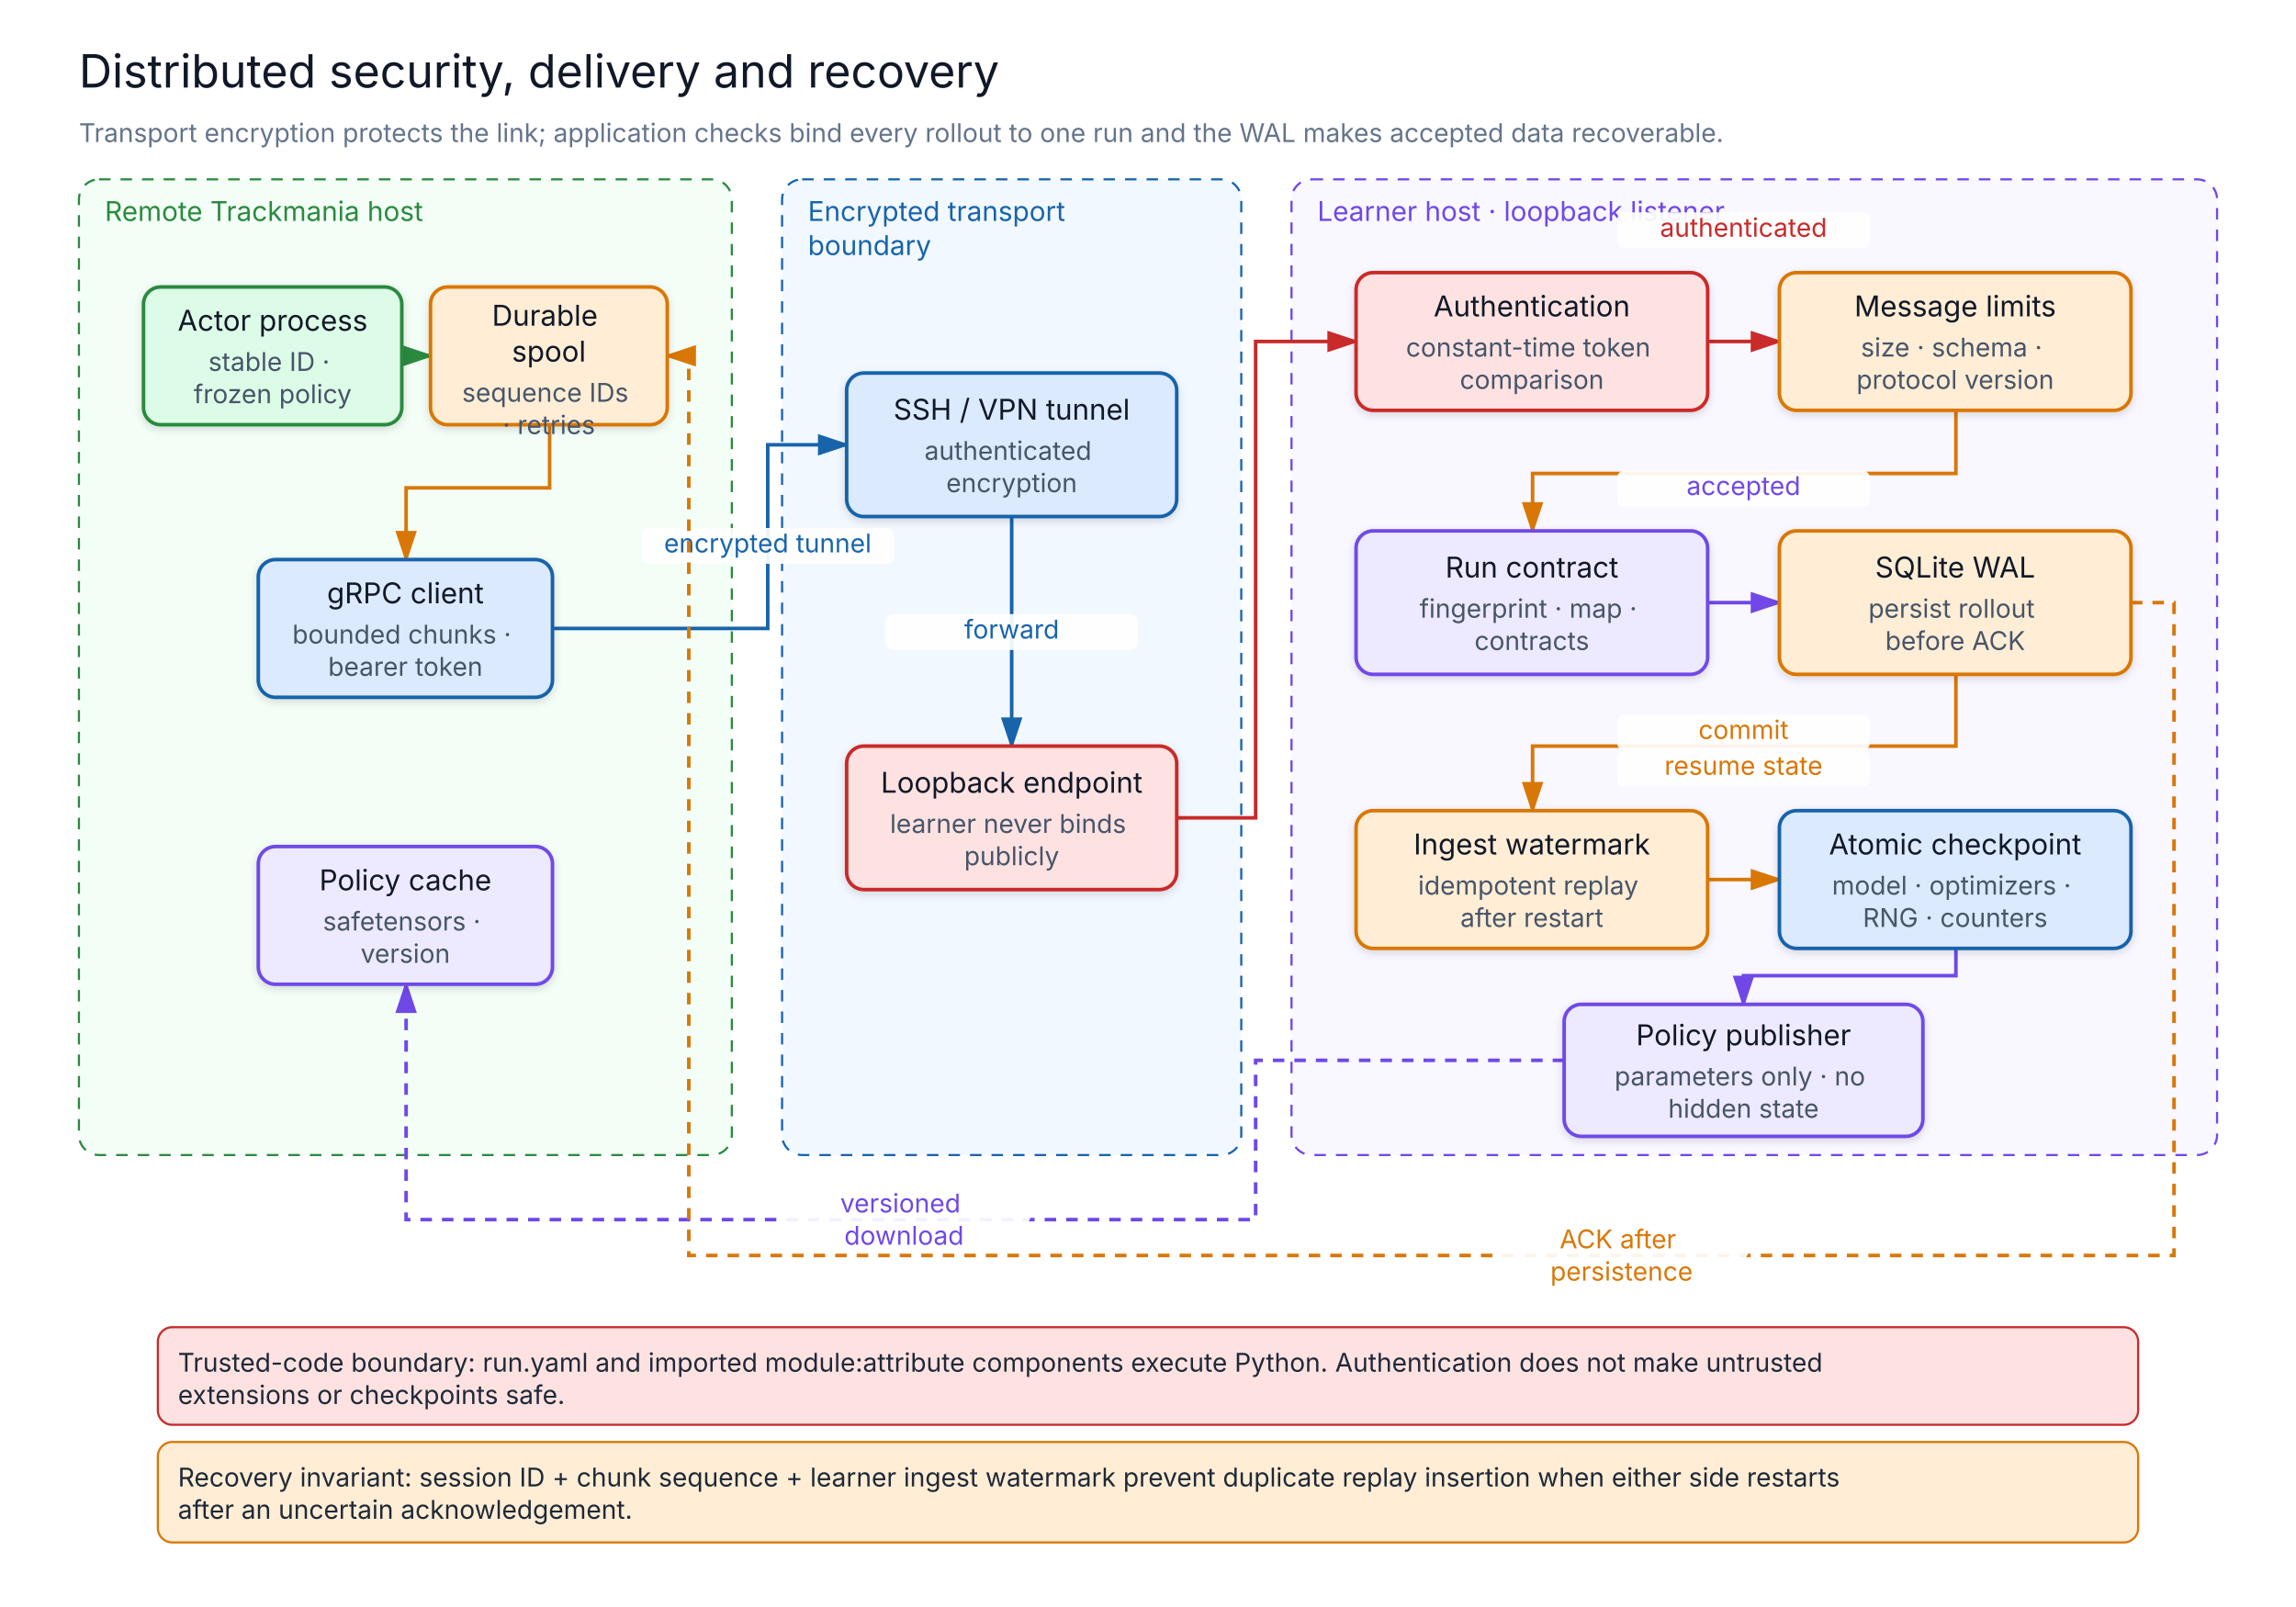
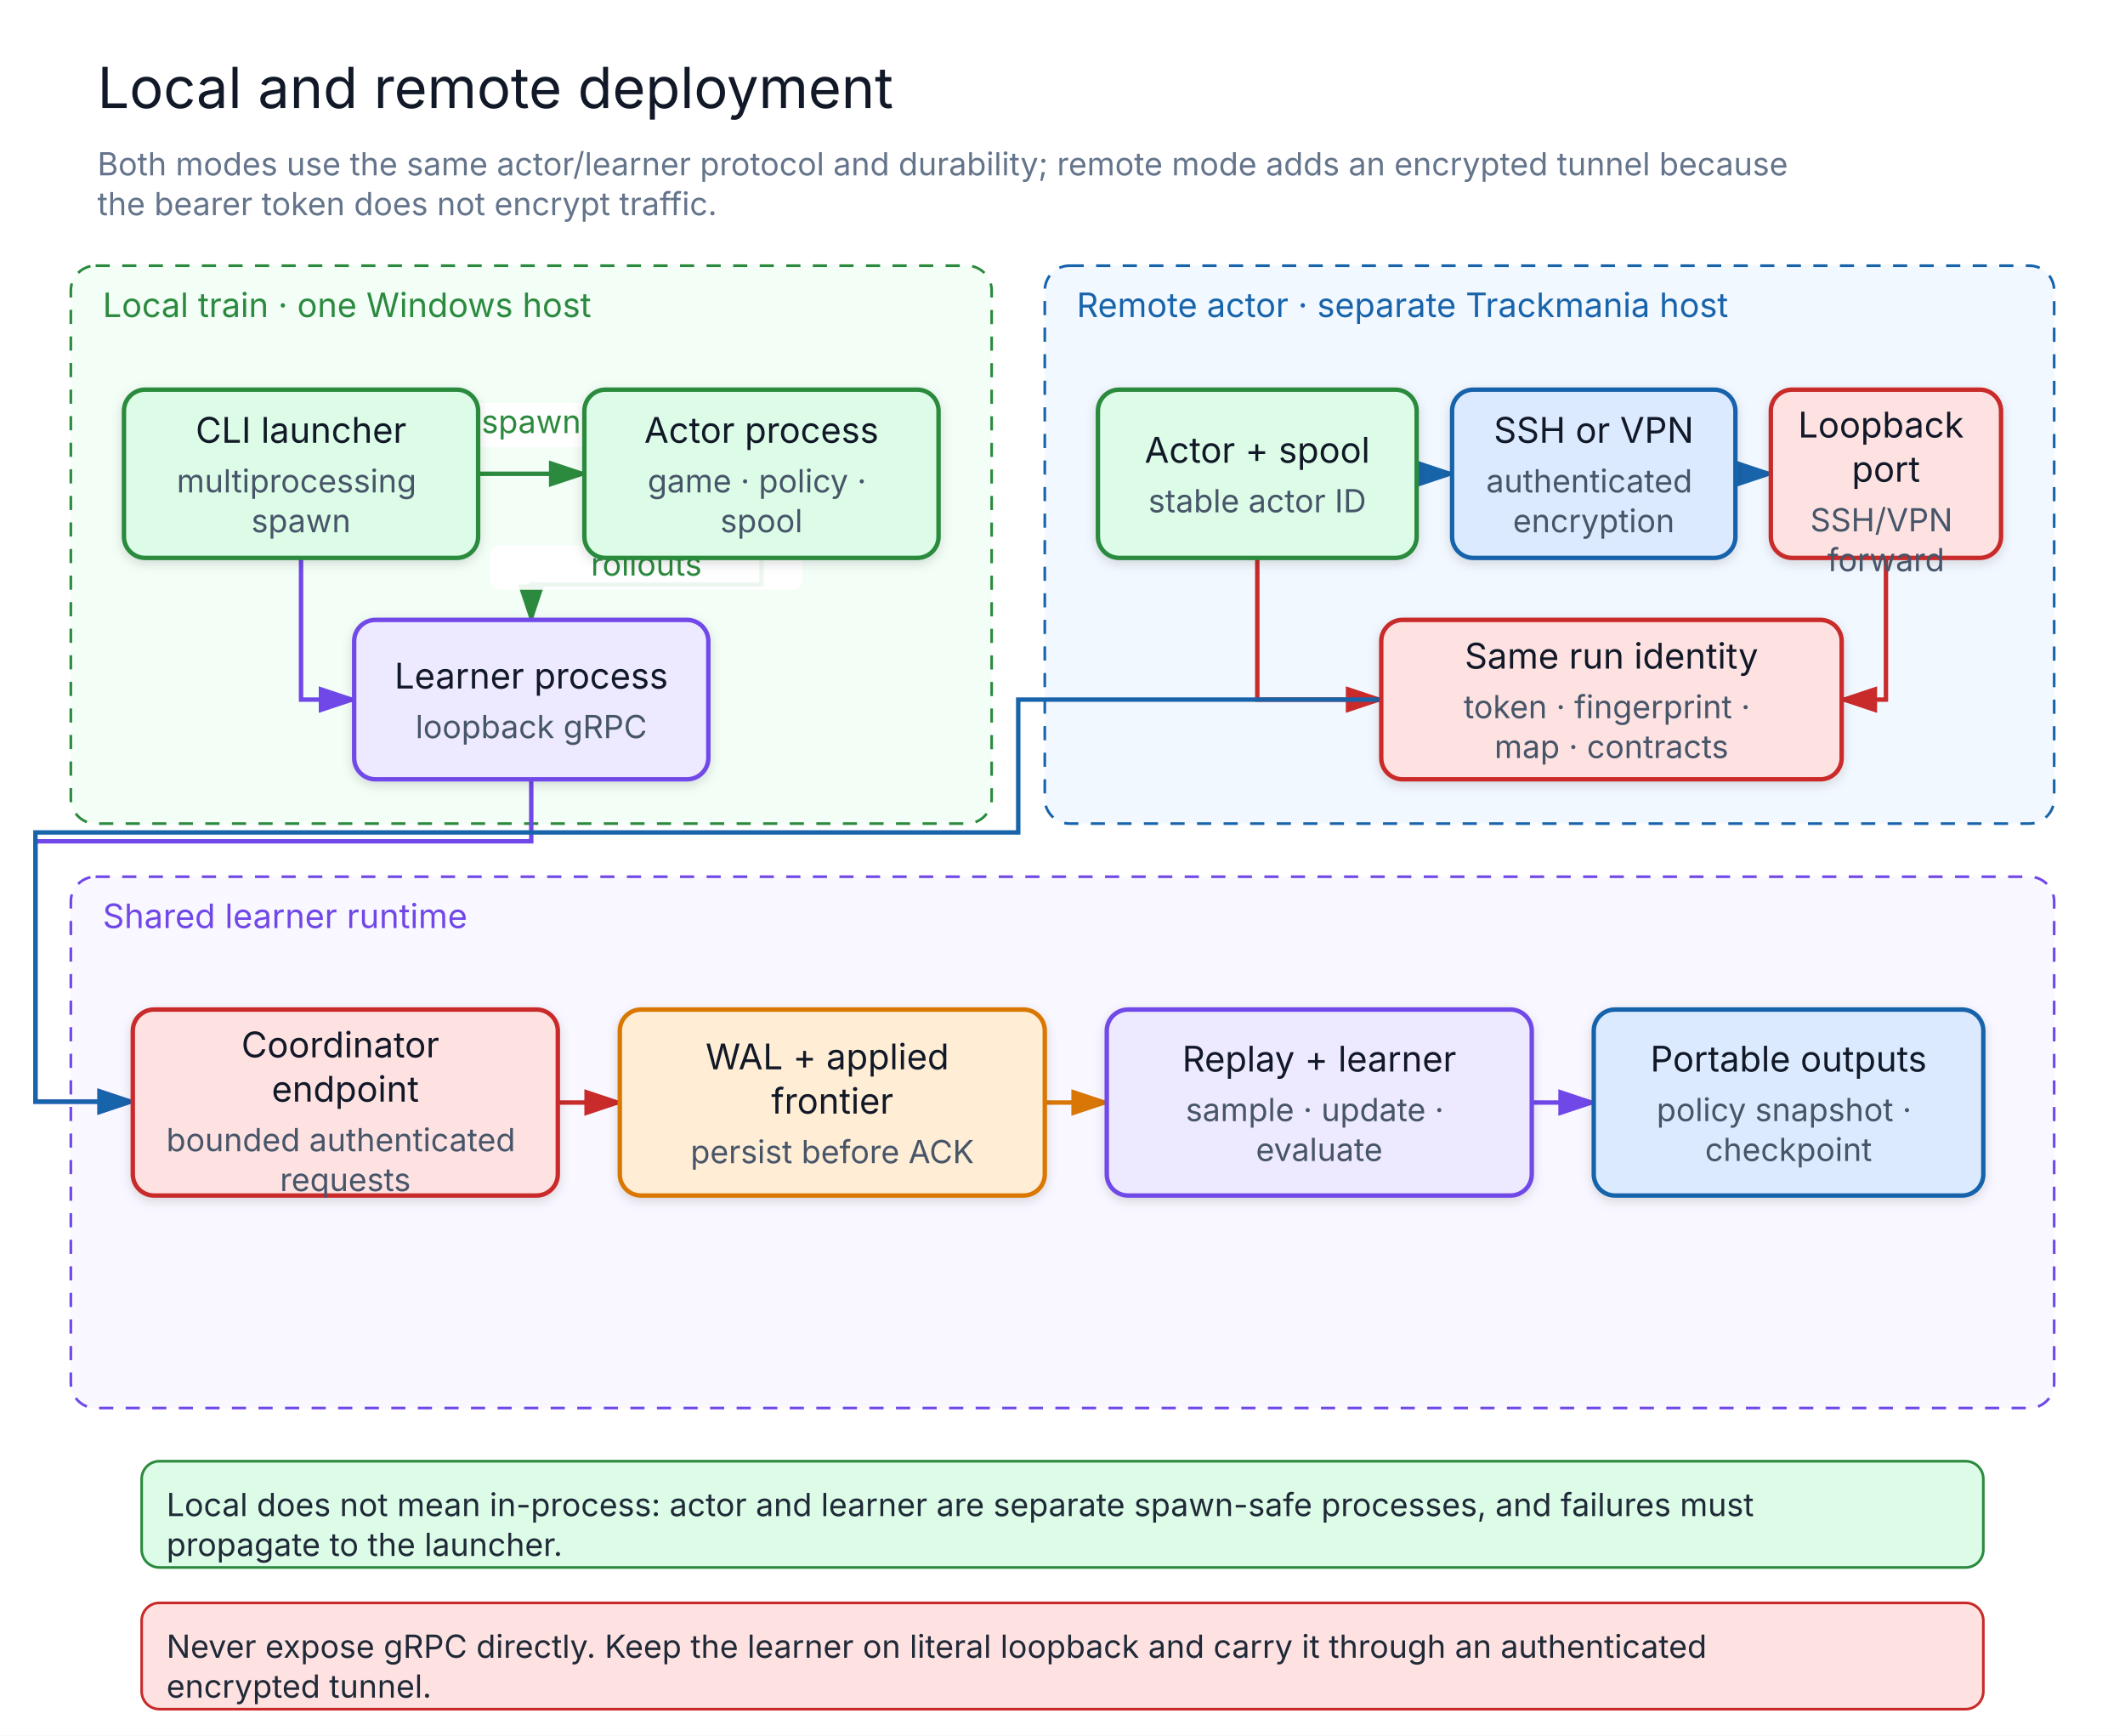
- <svg xmlns="http://www.w3.org/2000/svg" width="1600" height="1120" viewBox="0 0 1600 1120">
+ <svg xmlns="http://www.w3.org/2000/svg" width="1200" height="980" viewBox="0 0 1200 980">
  <defs>
    <marker id="arrow" markerWidth="10" markerHeight="10" refX="8" refY="3" orient="auto">
      <path d="M0,0 L0,6 L9,3 z" fill="context-stroke" />
    </marker>
    <filter id="shadow" x="-20%" y="-20%" width="140%" height="140%">
      <feDropShadow dx="0" dy="2" stdDeviation="3" flood-opacity=".14" />
    </filter>
  </defs>
  <rect width="100%" height="100%" fill="#ffffff" />
  <text x="55" y="61" text-anchor="start" font-family="Inter,Arial,sans-serif" font-size="32" fill="#111827">
-     <tspan x="55" dy="0">Distributed security, delivery and recovery</tspan>
+     <tspan x="55" dy="0">Local and remote deployment</tspan>
  </text>
  <text x="55" y="99" text-anchor="start" font-family="Inter,Arial,sans-serif" font-size="18" fill="#64748b">
-     <tspan x="55" dy="0">Transport encryption protects the link; application checks bind every rollout to one run and the WAL makes accepted data recoverable.</tspan>
+     <tspan x="55" dy="0">Both modes use the same actor/learner protocol and durability; remote mode adds an encrypted tunnel because</tspan>
+     <tspan x="55" dy="22.5">the bearer token does not encrypt traffic.</tspan>
  </text>
-   <rect x="55" y="125" width="455" height="680" rx="14" fill="#dcfce7" fill-opacity=".35" stroke="#2b8a3e" stroke-width="1.5" stroke-dasharray="8 7" />
-   <text x="73" y="154" text-anchor="start" font-family="Inter,Arial,sans-serif" font-size="19" fill="#2b8a3e">
-     <tspan x="73" dy="0">Remote Trackmania host</tspan>
+   <rect x="40" y="150" width="520" height="315" rx="14" fill="#dcfce7" fill-opacity=".35" stroke="#2b8a3e" stroke-width="1.5" stroke-dasharray="8 7" />
+   <text x="58" y="179" text-anchor="start" font-family="Inter,Arial,sans-serif" font-size="19" fill="#2b8a3e">
+     <tspan x="58" dy="0">Local train · one Windows host</tspan>
  </text>
-   <rect x="545" y="125" width="320" height="680" rx="14" fill="#dbeafe" fill-opacity=".35" stroke="#1864ab" stroke-width="1.5" stroke-dasharray="8 7" />
-   <text x="563" y="154" text-anchor="start" font-family="Inter,Arial,sans-serif" font-size="19" fill="#1864ab">
-     <tspan x="563" dy="0">Encrypted transport</tspan>
-     <tspan x="563" dy="23.75">boundary</tspan>
+   <rect x="590" y="150" width="570" height="315" rx="14" fill="#dbeafe" fill-opacity=".35" stroke="#1864ab" stroke-width="1.5" stroke-dasharray="8 7" />
+   <text x="608" y="179" text-anchor="start" font-family="Inter,Arial,sans-serif" font-size="19" fill="#1864ab">
+     <tspan x="608" dy="0">Remote actor · separate Trackmania host</tspan>
  </text>
-   <rect x="900" y="125" width="645" height="680" rx="14" fill="#ede9fe" fill-opacity=".35" stroke="#7048e8" stroke-width="1.5" stroke-dasharray="8 7" />
-   <text x="918" y="154" text-anchor="start" font-family="Inter,Arial,sans-serif" font-size="19" fill="#7048e8">
-     <tspan x="918" dy="0">Learner host · loopback listener</tspan>
+   <rect x="40" y="495" width="1120" height="300" rx="14" fill="#ede9fe" fill-opacity=".35" stroke="#7048e8" stroke-width="1.5" stroke-dasharray="8 7" />
+   <text x="58" y="524" text-anchor="start" font-family="Inter,Arial,sans-serif" font-size="19" fill="#7048e8">
+     <tspan x="58" dy="0">Shared learner runtime</tspan>
  </text>
-   <polyline points="280,248.0 300,248.0" fill="none" stroke="#2b8a3e" stroke-width="2.5" marker-end="url(#arrow)" />
-   <polyline points="383,296 383,340 283,340 283,390" fill="none" stroke="#d97706" stroke-width="2.5" marker-end="url(#arrow)" />
-   <polyline points="385,438 535,438 535,310 590,310" fill="none" stroke="#1864ab" stroke-width="2.5" marker-end="url(#arrow)" />
-   <rect x="447" y="368" width="176" height="25" rx="5" fill="#ffffff" fill-opacity=".92" />
-   <text x="535.0" y="385" text-anchor="middle" font-family="Inter,Arial,sans-serif" font-size="18" fill="#1864ab">
-     <tspan x="535.0" dy="0">encrypted tunnel</tspan>
+   <polyline points="270,267.5 330,267.5" fill="none" stroke="#2b8a3e" stroke-width="2.5" marker-end="url(#arrow)" />
+   <rect x="212.0" y="227.5" width="176" height="25" rx="5" fill="#ffffff" fill-opacity=".92" />
+   <text x="300.0" y="244.5" text-anchor="middle" font-family="Inter,Arial,sans-serif" font-size="18" fill="#2b8a3e">
+     <tspan x="300.0" dy="0">spawn</tspan>
  </text>
-   <polyline points="705,360 705,520" fill="none" stroke="#1864ab" stroke-width="2.5" marker-end="url(#arrow)" />
-   <rect x="617" y="428" width="176" height="25" rx="5" fill="#ffffff" fill-opacity=".92" />
-   <text x="705.0" y="445" text-anchor="middle" font-family="Inter,Arial,sans-serif" font-size="18" fill="#1864ab">
-     <tspan x="705.0" dy="0">forward</tspan>
+   <polyline points="170,315 170,395 200,395" fill="none" stroke="#7048e8" stroke-width="2.5" marker-end="url(#arrow)" />
+   <polyline points="430,315 430,330 300,330 300,350" fill="none" stroke="#2b8a3e" stroke-width="2.5" marker-end="url(#arrow)" />
+   <rect x="277" y="308" width="176" height="25" rx="5" fill="#ffffff" fill-opacity=".92" />
+   <text x="365.0" y="325" text-anchor="middle" font-family="Inter,Arial,sans-serif" font-size="18" fill="#2b8a3e">
+     <tspan x="365.0" dy="0">rollouts</tspan>
  </text>
-   <polyline points="820,570 875,570 875,238 945,238" fill="none" stroke="#c92a2a" stroke-width="2.5" marker-end="url(#arrow)" />
-   <polyline points="1190,238.0 1240,238.0" fill="none" stroke="#c92a2a" stroke-width="2.5" marker-end="url(#arrow)" />
-   <rect x="1127" y="148" width="176" height="25" rx="5" fill="#ffffff" fill-opacity=".92" />
-   <text x="1215.0" y="165" text-anchor="middle" font-family="Inter,Arial,sans-serif" font-size="18" fill="#c92a2a">
-     <tspan x="1215.0" dy="0">authenticated</tspan>
+   <polyline points="800,267.5 820,267.5" fill="none" stroke="#1864ab" stroke-width="2.5" marker-end="url(#arrow)" />
+   <polyline points="980,267.5 1000,267.5" fill="none" stroke="#1864ab" stroke-width="2.5" marker-end="url(#arrow)" />
+   <polyline points="710,315 710,395 780,395" fill="none" stroke="#c92a2a" stroke-width="2.5" marker-end="url(#arrow)" />
+   <polyline points="1065,315 1065,395 1040,395" fill="none" stroke="#c92a2a" stroke-width="2.5" marker-end="url(#arrow)" />
+   <polyline points="300,440 300,475 20,475 20,622 75,622" fill="none" stroke="#7048e8" stroke-width="2.5" marker-end="url(#arrow)" />
+   <polyline points="780,395 575,395 575,470 20,470 20,622 75,622" fill="none" stroke="#1864ab" stroke-width="2.5" marker-end="url(#arrow)" />
+   <polyline points="315,622.5 350,622.5" fill="none" stroke="#c92a2a" stroke-width="2.5" marker-end="url(#arrow)" />
+   <polyline points="590,622.5 625,622.5" fill="none" stroke="#d97706" stroke-width="2.5" marker-end="url(#arrow)" />
+   <polyline points="865,622.5 900,622.5" fill="none" stroke="#7048e8" stroke-width="2.5" marker-end="url(#arrow)" />
+   <rect x="70" y="220" width="200" height="95" rx="12" fill="#dcfce7" stroke="#2b8a3e" stroke-width="2.5" filter="url(#shadow)" />
+   <text x="170.0" y="250.0" text-anchor="middle" font-family="Inter,Arial,sans-serif" font-size="20" fill="#111827">
+     <tspan x="170.0" dy="0">CLI launcher</tspan>
  </text>
-   <polyline points="1363,286 1363,330 1068,330 1068,370" fill="none" stroke="#d97706" stroke-width="2.5" marker-end="url(#arrow)" />
-   <polyline points="1190,420.0 1240,420.0" fill="none" stroke="#7048e8" stroke-width="2.5" marker-end="url(#arrow)" />
-   <rect x="1127" y="328" width="176" height="25" rx="5" fill="#ffffff" fill-opacity=".92" />
-   <text x="1215.0" y="345" text-anchor="middle" font-family="Inter,Arial,sans-serif" font-size="18" fill="#7048e8">
-     <tspan x="1215.0" dy="0">accepted</tspan>
+   <text x="170.0" y="278.0" text-anchor="middle" font-family="Inter,Arial,sans-serif" font-size="18" fill="#475569">
+     <tspan x="170.0" dy="0">multiprocessing</tspan>
+     <tspan x="170.0" dy="22.5">spawn</tspan>
  </text>
-   <polyline points="1363,470 1363,520 1068,520 1068,565" fill="none" stroke="#d97706" stroke-width="2.5" marker-end="url(#arrow)" />
-   <rect x="1127" y="498" width="176" height="25" rx="5" fill="#ffffff" fill-opacity=".92" />
-   <text x="1215.0" y="515" text-anchor="middle" font-family="Inter,Arial,sans-serif" font-size="18" fill="#d97706">
-     <tspan x="1215.0" dy="0">commit</tspan>
+   <rect x="330" y="220" width="200" height="95" rx="12" fill="#dcfce7" stroke="#2b8a3e" stroke-width="2.5" filter="url(#shadow)" />
+   <text x="430.0" y="250.0" text-anchor="middle" font-family="Inter,Arial,sans-serif" font-size="20" fill="#111827">
+     <tspan x="430.0" dy="0">Actor process</tspan>
  </text>
-   <polyline points="1190,613.0 1240,613.0" fill="none" stroke="#d97706" stroke-width="2.5" marker-end="url(#arrow)" />
-   <rect x="1127" y="523" width="176" height="25" rx="5" fill="#ffffff" fill-opacity=".92" />
-   <text x="1215.0" y="540" text-anchor="middle" font-family="Inter,Arial,sans-serif" font-size="18" fill="#d97706">
-     <tspan x="1215.0" dy="0">resume state</tspan>
+   <text x="430.0" y="278.0" text-anchor="middle" font-family="Inter,Arial,sans-serif" font-size="18" fill="#475569">
+     <tspan x="430.0" dy="0">game · policy ·</tspan>
+     <tspan x="430.0" dy="22.5">spool</tspan>
  </text>
-   <polyline points="1363,661 1363,680 1215,680 1215,700" fill="none" stroke="#7048e8" stroke-width="2.5" marker-end="url(#arrow)" />
-   <polyline points="1090,739 875,739 875,850 283,850 283,686" fill="none" stroke="#7048e8" stroke-width="2.5" stroke-dasharray="8 7" marker-end="url(#arrow)" />
-   <rect x="542" y="828" width="176" height="25" rx="5" fill="#ffffff" fill-opacity=".92" />
-   <text x="630.0" y="845" text-anchor="middle" font-family="Inter,Arial,sans-serif" font-size="18" fill="#7048e8">
-     <tspan x="630.0" dy="0">versioned</tspan>
-     <tspan x="630.0" dy="22.5">download</tspan>
+   <rect x="200" y="350" width="200" height="90" rx="12" fill="#ede9fe" stroke="#7048e8" stroke-width="2.5" filter="url(#shadow)" />
+   <text x="300.0" y="388.75" text-anchor="middle" font-family="Inter,Arial,sans-serif" font-size="20" fill="#111827">
+     <tspan x="300.0" dy="0">Learner process</tspan>
  </text>
-   <polyline points="1485,420 1515,420 1515,875 480,875 480,248 465,248" fill="none" stroke="#d97706" stroke-width="2.5" stroke-dasharray="8 7" marker-end="url(#arrow)" />
-   <rect x="1042" y="853" width="176" height="25" rx="5" fill="#ffffff" fill-opacity=".92" />
-   <text x="1130.0" y="870" text-anchor="middle" font-family="Inter,Arial,sans-serif" font-size="18" fill="#d97706">
-     <tspan x="1130.0" dy="0">ACK after</tspan>
-     <tspan x="1130.0" dy="22.5">persistence</tspan>
+   <text x="300.0" y="416.75" text-anchor="middle" font-family="Inter,Arial,sans-serif" font-size="18" fill="#475569">
+     <tspan x="300.0" dy="0">loopback gRPC</tspan>
  </text>
-   <rect x="100" y="200" width="180" height="96" rx="12" fill="#dcfce7" stroke="#2b8a3e" stroke-width="2.5" filter="url(#shadow)" />
-   <text x="190.0" y="230.5" text-anchor="middle" font-family="Inter,Arial,sans-serif" font-size="20" fill="#111827">
-     <tspan x="190.0" dy="0">Actor process</tspan>
+   <rect x="620" y="220" width="180" height="95" rx="12" fill="#dcfce7" stroke="#2b8a3e" stroke-width="2.5" filter="url(#shadow)" />
+   <text x="710.0" y="261.25" text-anchor="middle" font-family="Inter,Arial,sans-serif" font-size="20" fill="#111827">
+     <tspan x="710.0" dy="0">Actor + spool</tspan>
  </text>
-   <text x="190.0" y="258.5" text-anchor="middle" font-family="Inter,Arial,sans-serif" font-size="18" fill="#475569">
-     <tspan x="190.0" dy="0">stable ID ·</tspan>
-     <tspan x="190.0" dy="22.5">frozen policy</tspan>
+   <text x="710.0" y="289.25" text-anchor="middle" font-family="Inter,Arial,sans-serif" font-size="18" fill="#475569">
+     <tspan x="710.0" dy="0">stable actor ID</tspan>
  </text>
-   <rect x="300" y="200" width="165" height="96" rx="12" fill="#ffedd5" stroke="#d97706" stroke-width="2.5" filter="url(#shadow)" />
-   <text x="382.5" y="227" text-anchor="middle" font-family="Inter,Arial,sans-serif" font-size="20" fill="#111827">
-     <tspan x="382.5" dy="0">Durable</tspan>
-     <tspan x="382.5" dy="25.0">spool</tspan>
+   <rect x="820" y="220" width="160" height="95" rx="12" fill="#dbeafe" stroke="#1864ab" stroke-width="2.5" filter="url(#shadow)" />
+   <text x="900.0" y="250.0" text-anchor="middle" font-family="Inter,Arial,sans-serif" font-size="20" fill="#111827">
+     <tspan x="900.0" dy="0">SSH or VPN</tspan>
  </text>
-   <text x="382.5" y="280" text-anchor="middle" font-family="Inter,Arial,sans-serif" font-size="18" fill="#475569">
-     <tspan x="382.5" dy="0">sequence IDs</tspan>
-     <tspan x="382.5" dy="22.5">· retries</tspan>
+   <text x="900.0" y="278.0" text-anchor="middle" font-family="Inter,Arial,sans-serif" font-size="18" fill="#475569">
+     <tspan x="900.0" dy="0">authenticated</tspan>
+     <tspan x="900.0" dy="22.5">encryption</tspan>
  </text>
-   <rect x="180" y="390" width="205" height="96" rx="12" fill="#dbeafe" stroke="#1864ab" stroke-width="2.5" filter="url(#shadow)" />
-   <text x="282.5" y="420.5" text-anchor="middle" font-family="Inter,Arial,sans-serif" font-size="20" fill="#111827">
-     <tspan x="282.5" dy="0">gRPC client</tspan>
+   <rect x="1000" y="220" width="130" height="95" rx="12" fill="#fee2e2" stroke="#c92a2a" stroke-width="2.5" filter="url(#shadow)" />
+   <text x="1065.0" y="247" text-anchor="middle" font-family="Inter,Arial,sans-serif" font-size="20" fill="#111827">
+     <tspan x="1065.0" dy="0">Loopback</tspan>
+     <tspan x="1065.0" dy="25.0">port</tspan>
  </text>
-   <text x="282.5" y="448.5" text-anchor="middle" font-family="Inter,Arial,sans-serif" font-size="18" fill="#475569">
-     <tspan x="282.5" dy="0">bounded chunks ·</tspan>
-     <tspan x="282.5" dy="22.5">bearer token</tspan>
+   <text x="1065.0" y="300" text-anchor="middle" font-family="Inter,Arial,sans-serif" font-size="18" fill="#475569">
+     <tspan x="1065.0" dy="0">SSH/VPN</tspan>
+     <tspan x="1065.0" dy="22.5">forward</tspan>
  </text>
-   <rect x="180" y="590" width="205" height="96" rx="12" fill="#ede9fe" stroke="#7048e8" stroke-width="2.5" filter="url(#shadow)" />
-   <text x="282.5" y="620.5" text-anchor="middle" font-family="Inter,Arial,sans-serif" font-size="20" fill="#111827">
-     <tspan x="282.5" dy="0">Policy cache</tspan>
+   <rect x="780" y="350" width="260" height="90" rx="12" fill="#fee2e2" stroke="#c92a2a" stroke-width="2.5" filter="url(#shadow)" />
+   <text x="910.0" y="377.5" text-anchor="middle" font-family="Inter,Arial,sans-serif" font-size="20" fill="#111827">
+     <tspan x="910.0" dy="0">Same run identity</tspan>
  </text>
-   <text x="282.5" y="648.5" text-anchor="middle" font-family="Inter,Arial,sans-serif" font-size="18" fill="#475569">
-     <tspan x="282.5" dy="0">safetensors ·</tspan>
-     <tspan x="282.5" dy="22.5">version</tspan>
+   <text x="910.0" y="405.5" text-anchor="middle" font-family="Inter,Arial,sans-serif" font-size="18" fill="#475569">
+     <tspan x="910.0" dy="0">token · fingerprint ·</tspan>
+     <tspan x="910.0" dy="22.5">map · contracts</tspan>
  </text>
-   <rect x="590" y="260" width="230" height="100" rx="12" fill="#dbeafe" stroke="#1864ab" stroke-width="2.5" filter="url(#shadow)" />
-   <text x="705.0" y="292.5" text-anchor="middle" font-family="Inter,Arial,sans-serif" font-size="20" fill="#111827">
-     <tspan x="705.0" dy="0">SSH / VPN tunnel</tspan>
+   <rect x="75" y="570" width="240" height="105" rx="12" fill="#fee2e2" stroke="#c92a2a" stroke-width="2.5" filter="url(#shadow)" />
+   <text x="195.0" y="597" text-anchor="middle" font-family="Inter,Arial,sans-serif" font-size="20" fill="#111827">
+     <tspan x="195.0" dy="0">Coordinator</tspan>
+     <tspan x="195.0" dy="25.0">endpoint</tspan>
  </text>
-   <text x="705.0" y="320.5" text-anchor="middle" font-family="Inter,Arial,sans-serif" font-size="18" fill="#475569">
-     <tspan x="705.0" dy="0">authenticated</tspan>
-     <tspan x="705.0" dy="22.5">encryption</tspan>
+   <text x="195.0" y="650" text-anchor="middle" font-family="Inter,Arial,sans-serif" font-size="18" fill="#475569">
+     <tspan x="195.0" dy="0">bounded authenticated</tspan>
+     <tspan x="195.0" dy="22.5">requests</tspan>
  </text>
-   <rect x="590" y="520" width="230" height="100" rx="12" fill="#fee2e2" stroke="#c92a2a" stroke-width="2.5" filter="url(#shadow)" />
-   <text x="705.0" y="552.5" text-anchor="middle" font-family="Inter,Arial,sans-serif" font-size="20" fill="#111827">
-     <tspan x="705.0" dy="0">Loopback endpoint</tspan>
+   <rect x="350" y="570" width="240" height="105" rx="12" fill="#ffedd5" stroke="#d97706" stroke-width="2.5" filter="url(#shadow)" />
+   <text x="470.0" y="603.75" text-anchor="middle" font-family="Inter,Arial,sans-serif" font-size="20" fill="#111827">
+     <tspan x="470.0" dy="0">WAL + applied</tspan>
+     <tspan x="470.0" dy="25.0">frontier</tspan>
  </text>
-   <text x="705.0" y="580.5" text-anchor="middle" font-family="Inter,Arial,sans-serif" font-size="18" fill="#475569">
-     <tspan x="705.0" dy="0">learner never binds</tspan>
-     <tspan x="705.0" dy="22.5">publicly</tspan>
+   <text x="470.0" y="656.75" text-anchor="middle" font-family="Inter,Arial,sans-serif" font-size="18" fill="#475569">
+     <tspan x="470.0" dy="0">persist before ACK</tspan>
  </text>
-   <rect x="945" y="190" width="245" height="96" rx="12" fill="#fee2e2" stroke="#c92a2a" stroke-width="2.5" filter="url(#shadow)" />
-   <text x="1067.5" y="220.5" text-anchor="middle" font-family="Inter,Arial,sans-serif" font-size="20" fill="#111827">
-     <tspan x="1067.5" dy="0">Authentication</tspan>
+   <rect x="625" y="570" width="240" height="105" rx="12" fill="#ede9fe" stroke="#7048e8" stroke-width="2.5" filter="url(#shadow)" />
+   <text x="745.0" y="605.0" text-anchor="middle" font-family="Inter,Arial,sans-serif" font-size="20" fill="#111827">
+     <tspan x="745.0" dy="0">Replay + learner</tspan>
  </text>
-   <text x="1067.5" y="248.5" text-anchor="middle" font-family="Inter,Arial,sans-serif" font-size="18" fill="#475569">
-     <tspan x="1067.5" dy="0">constant-time token</tspan>
-     <tspan x="1067.5" dy="22.5">comparison</tspan>
+   <text x="745.0" y="633.0" text-anchor="middle" font-family="Inter,Arial,sans-serif" font-size="18" fill="#475569">
+     <tspan x="745.0" dy="0">sample · update ·</tspan>
+     <tspan x="745.0" dy="22.5">evaluate</tspan>
  </text>
-   <rect x="1240" y="190" width="245" height="96" rx="12" fill="#ffedd5" stroke="#d97706" stroke-width="2.5" filter="url(#shadow)" />
-   <text x="1362.5" y="220.5" text-anchor="middle" font-family="Inter,Arial,sans-serif" font-size="20" fill="#111827">
-     <tspan x="1362.5" dy="0">Message limits</tspan>
+   <rect x="900" y="570" width="220" height="105" rx="12" fill="#dbeafe" stroke="#1864ab" stroke-width="2.5" filter="url(#shadow)" />
+   <text x="1010.0" y="605.0" text-anchor="middle" font-family="Inter,Arial,sans-serif" font-size="20" fill="#111827">
+     <tspan x="1010.0" dy="0">Portable outputs</tspan>
  </text>
-   <text x="1362.5" y="248.5" text-anchor="middle" font-family="Inter,Arial,sans-serif" font-size="18" fill="#475569">
-     <tspan x="1362.5" dy="0">size · schema ·</tspan>
-     <tspan x="1362.5" dy="22.5">protocol version</tspan>
+   <text x="1010.0" y="633.0" text-anchor="middle" font-family="Inter,Arial,sans-serif" font-size="18" fill="#475569">
+     <tspan x="1010.0" dy="0">policy snapshot ·</tspan>
+     <tspan x="1010.0" dy="22.5">checkpoint</tspan>
  </text>
-   <rect x="945" y="370" width="245" height="100" rx="12" fill="#ede9fe" stroke="#7048e8" stroke-width="2.5" filter="url(#shadow)" />
-   <text x="1067.5" y="402.5" text-anchor="middle" font-family="Inter,Arial,sans-serif" font-size="20" fill="#111827">
-     <tspan x="1067.5" dy="0">Run contract</tspan>
+   <rect x="80" y="825" width="1040" height="60" rx="10" fill="#dcfce7" stroke="#2b8a3e" stroke-width="1.5" />
+   <text x="94" y="856" text-anchor="start" font-family="Inter,Arial,sans-serif" font-size="18" fill="#1f2937">
+     <tspan x="94" dy="0">Local does not mean in-process: actor and learner are separate spawn-safe processes, and failures must</tspan>
+     <tspan x="94" dy="22.5">propagate to the launcher.</tspan>
  </text>
-   <text x="1067.5" y="430.5" text-anchor="middle" font-family="Inter,Arial,sans-serif" font-size="18" fill="#475569">
-     <tspan x="1067.5" dy="0">fingerprint · map ·</tspan>
-     <tspan x="1067.5" dy="22.5">contracts</tspan>
-   </text>
-   <rect x="1240" y="370" width="245" height="100" rx="12" fill="#ffedd5" stroke="#d97706" stroke-width="2.5" filter="url(#shadow)" />
-   <text x="1362.5" y="402.5" text-anchor="middle" font-family="Inter,Arial,sans-serif" font-size="20" fill="#111827">
-     <tspan x="1362.5" dy="0">SQLite WAL</tspan>
-   </text>
-   <text x="1362.5" y="430.5" text-anchor="middle" font-family="Inter,Arial,sans-serif" font-size="18" fill="#475569">
-     <tspan x="1362.5" dy="0">persist rollout</tspan>
-     <tspan x="1362.5" dy="22.5">before ACK</tspan>
-   </text>
-   <rect x="945" y="565" width="245" height="96" rx="12" fill="#ffedd5" stroke="#d97706" stroke-width="2.5" filter="url(#shadow)" />
-   <text x="1067.5" y="595.5" text-anchor="middle" font-family="Inter,Arial,sans-serif" font-size="20" fill="#111827">
-     <tspan x="1067.5" dy="0">Ingest watermark</tspan>
-   </text>
-   <text x="1067.5" y="623.5" text-anchor="middle" font-family="Inter,Arial,sans-serif" font-size="18" fill="#475569">
-     <tspan x="1067.5" dy="0">idempotent replay</tspan>
-     <tspan x="1067.5" dy="22.5">after restart</tspan>
-   </text>
-   <rect x="1240" y="565" width="245" height="96" rx="12" fill="#dbeafe" stroke="#1864ab" stroke-width="2.5" filter="url(#shadow)" />
-   <text x="1362.5" y="595.5" text-anchor="middle" font-family="Inter,Arial,sans-serif" font-size="20" fill="#111827">
-     <tspan x="1362.5" dy="0">Atomic checkpoint</tspan>
-   </text>
-   <text x="1362.5" y="623.5" text-anchor="middle" font-family="Inter,Arial,sans-serif" font-size="18" fill="#475569">
-     <tspan x="1362.5" dy="0">model · optimizers ·</tspan>
-     <tspan x="1362.5" dy="22.5">RNG · counters</tspan>
-   </text>
-   <rect x="1090" y="700" width="250" height="92" rx="12" fill="#ede9fe" stroke="#7048e8" stroke-width="2.5" filter="url(#shadow)" />
-   <text x="1215.0" y="728.5" text-anchor="middle" font-family="Inter,Arial,sans-serif" font-size="20" fill="#111827">
-     <tspan x="1215.0" dy="0">Policy publisher</tspan>
-   </text>
-   <text x="1215.0" y="756.5" text-anchor="middle" font-family="Inter,Arial,sans-serif" font-size="18" fill="#475569">
-     <tspan x="1215.0" dy="0">parameters only · no</tspan>
-     <tspan x="1215.0" dy="22.5">hidden state</tspan>
-   </text>
-   <rect x="110" y="925" width="1380" height="68" rx="10" fill="#fee2e2" stroke="#c92a2a" stroke-width="1.5" />
-   <text x="124" y="956" text-anchor="start" font-family="Inter,Arial,sans-serif" font-size="18" fill="#1f2937">
-     <tspan x="124" dy="0">Trusted-code boundary: run.yaml and imported module:attribute components execute Python. Authentication does not make untrusted</tspan>
-     <tspan x="124" dy="22.5">extensions or checkpoints safe.</tspan>
-   </text>
-   <rect x="110" y="1005" width="1380" height="70" rx="10" fill="#ffedd5" stroke="#d97706" stroke-width="1.5" />
-   <text x="124" y="1036" text-anchor="start" font-family="Inter,Arial,sans-serif" font-size="18" fill="#1f2937">
-     <tspan x="124" dy="0">Recovery invariant: session ID + chunk sequence + learner ingest watermark prevent duplicate replay insertion when either side restarts</tspan>
-     <tspan x="124" dy="22.5">after an uncertain acknowledgement.</tspan>
+   <rect x="80" y="905" width="1040" height="60" rx="10" fill="#fee2e2" stroke="#c92a2a" stroke-width="1.5" />
+   <text x="94" y="936" text-anchor="start" font-family="Inter,Arial,sans-serif" font-size="18" fill="#1f2937">
+     <tspan x="94" dy="0">Never expose gRPC directly. Keep the learner on literal loopback and carry it through an authenticated</tspan>
+     <tspan x="94" dy="22.5">encrypted tunnel.</tspan>
  </text>
</svg>
